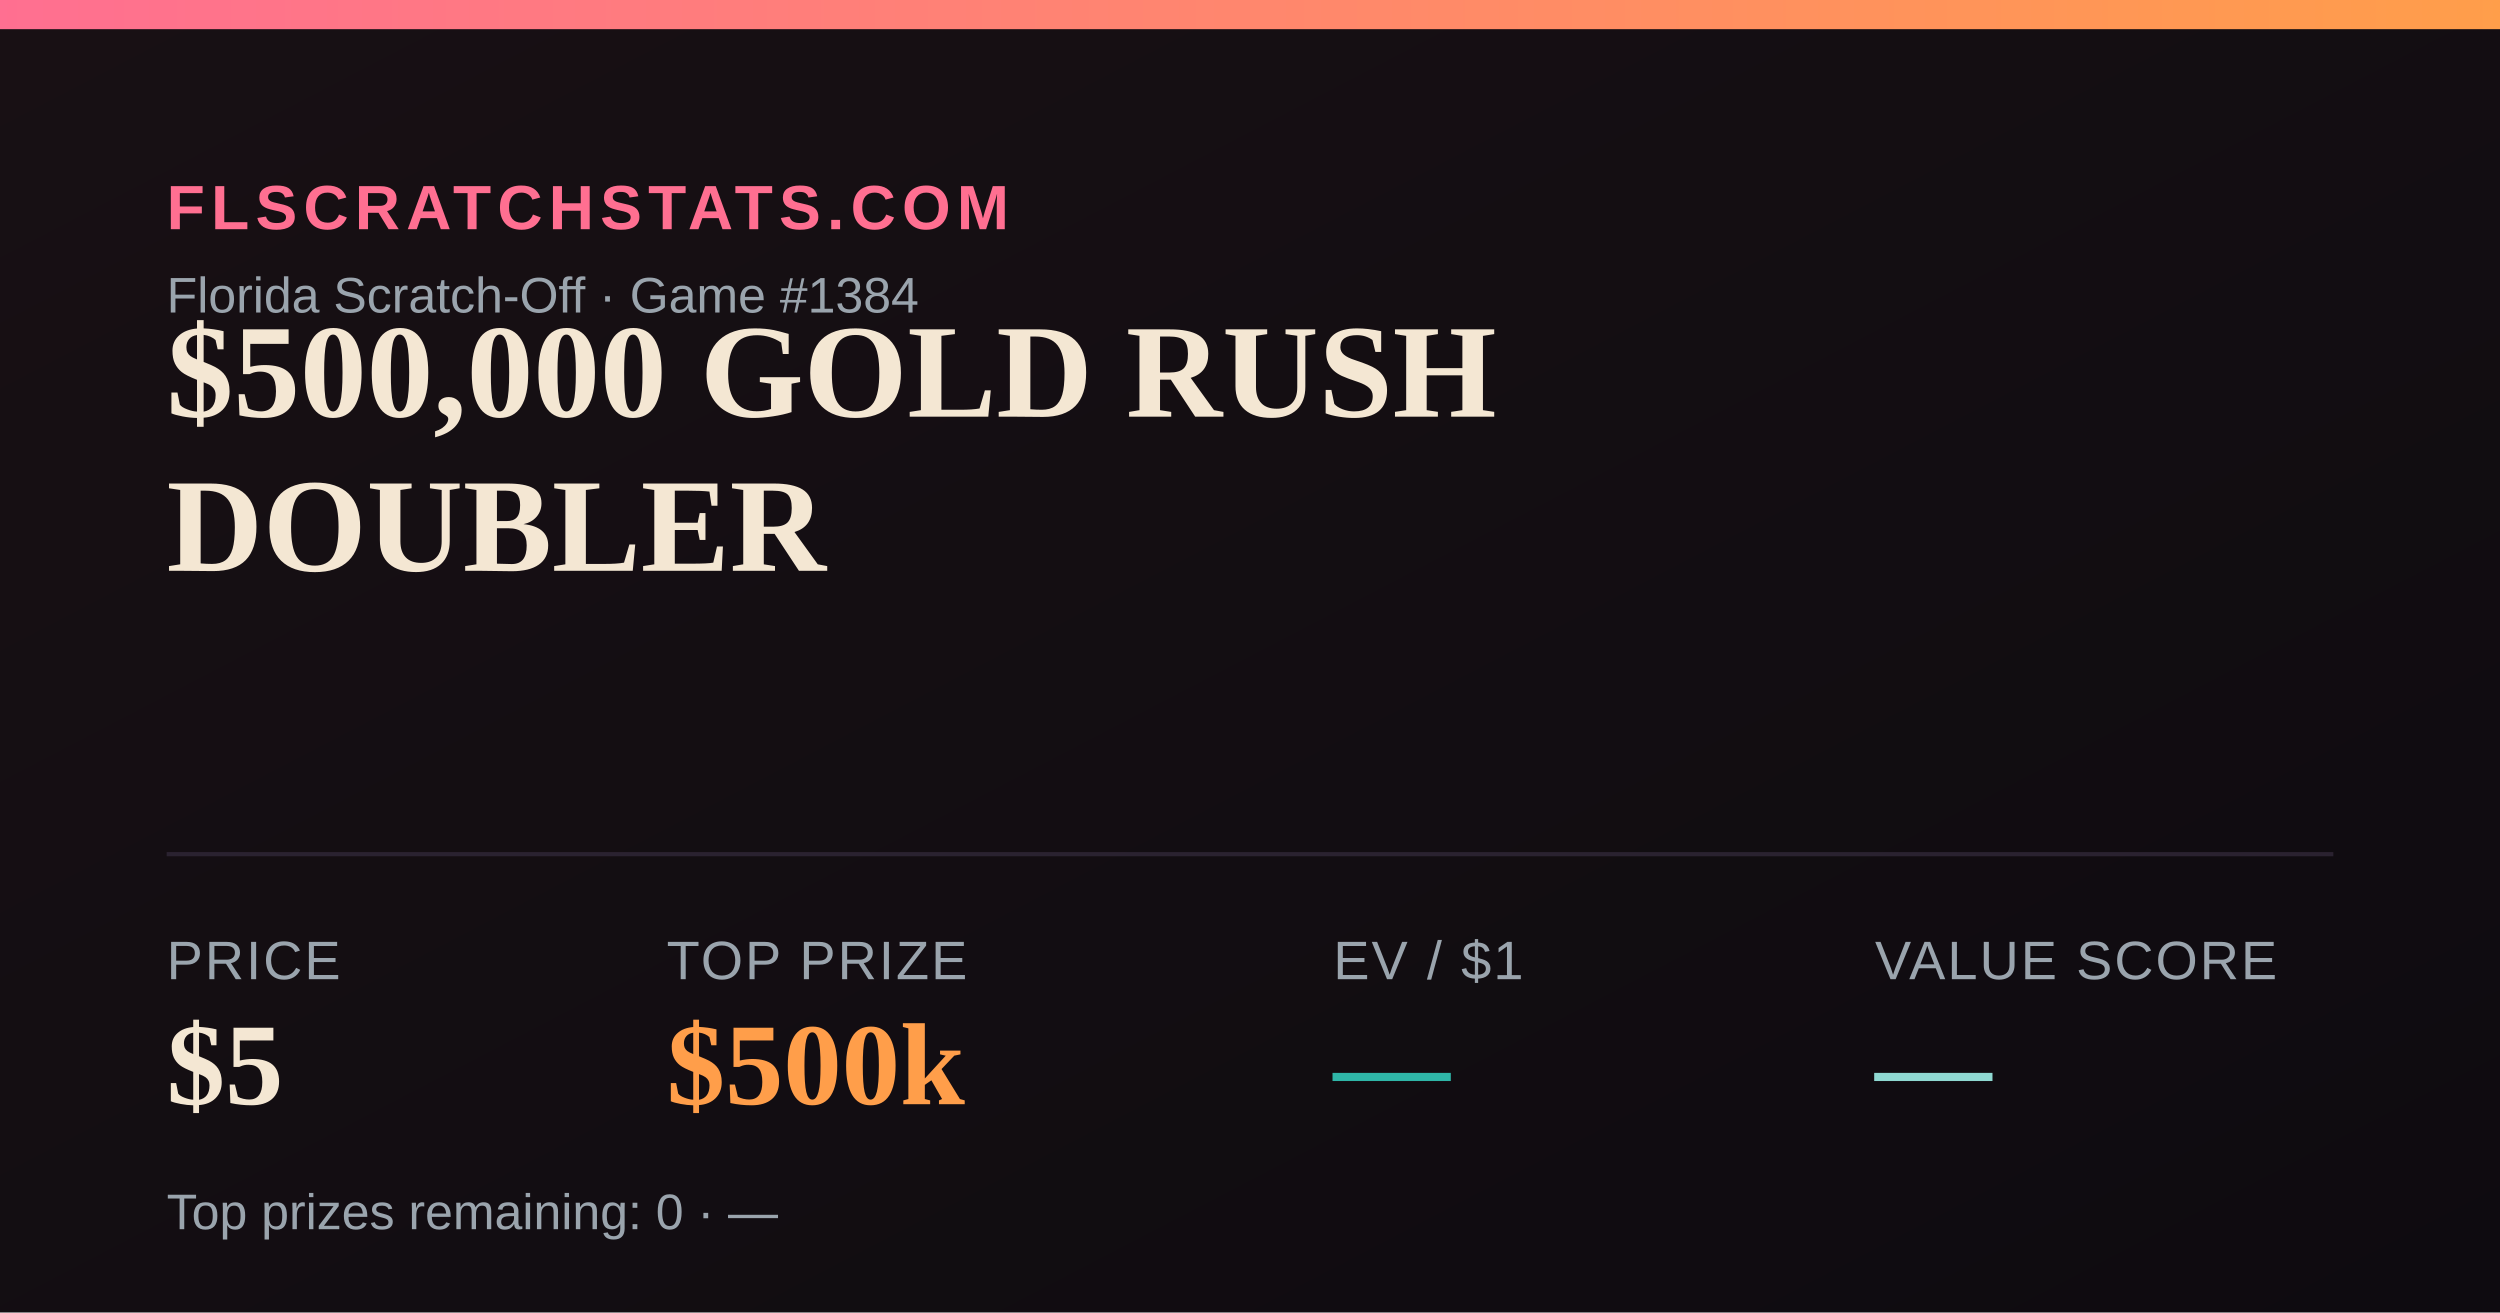
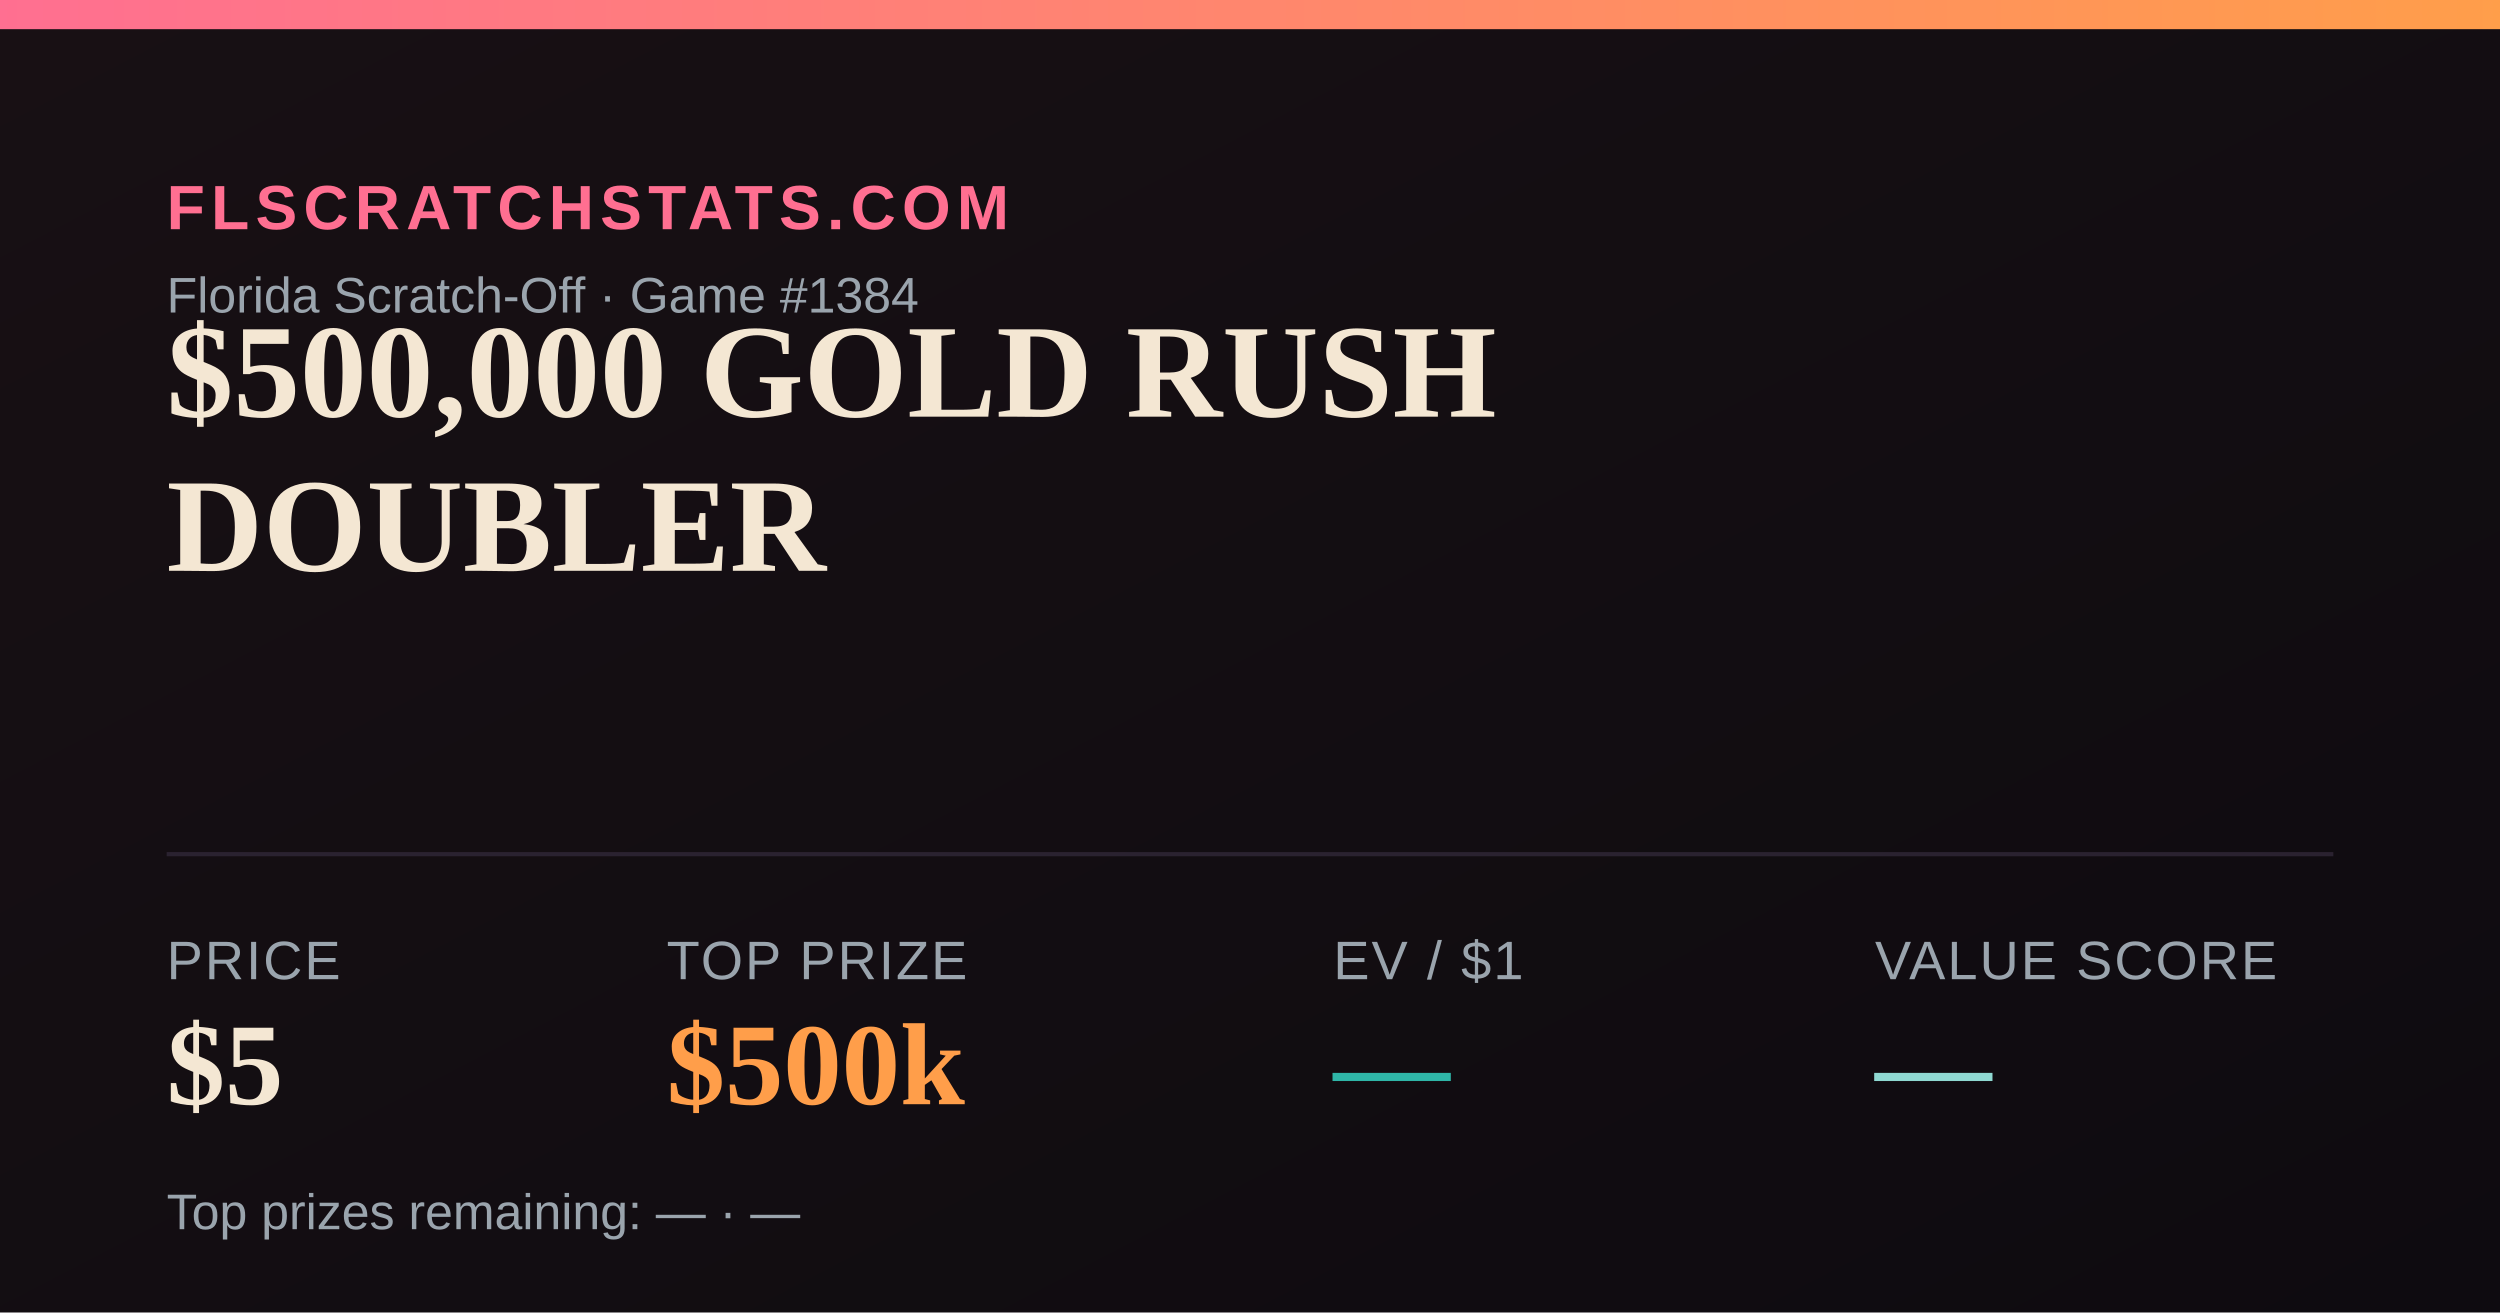
<svg xmlns="http://www.w3.org/2000/svg" width="1200" height="630" viewBox="0 0 1200 630">
  <defs>
    <linearGradient id="bg" x1="0" y1="0" x2="1" y2="1">
      <stop offset="0" stop-color="#181014" />
      <stop offset="1" stop-color="#0e0b10" />
    </linearGradient>
    <linearGradient id="accent" x1="0" y1="0" x2="1" y2="0">
      <stop offset="0" stop-color="#FF6F91" />
      <stop offset="1" stop-color="#FF9E4A" />
    </linearGradient>
  </defs>
  <rect width="1200" height="630" fill="url(#bg)" />
  <rect x="0" y="0" width="1200" height="14" fill="url(#accent)" />
  <text x="80" y="110" font-family="Arial,Helvetica,sans-serif" font-size="30" fill="#FF6F91" letter-spacing="3" font-weight="700">FLSCRATCHSTATS.COM</text>
  <text x="80" y="150" font-family="Arial,Helvetica,sans-serif" font-size="24" fill="#9aa4ad">Florida Scratch-Off · Game #1384</text>
  <text x="80" y="200" font-family="Georgia,'Times New Roman',serif" font-size="64" font-weight="700" fill="#F4E7D3">$500,000 GOLD RUSH</text>
  <text x="80" y="274" font-family="Georgia,'Times New Roman',serif" font-size="64" font-weight="700" fill="#F4E7D3">DOUBLER</text>
  <line x1="80" y1="410" x2="1120" y2="410" stroke="#2a2230" stroke-width="2" />
  <text x="80" y="470" font-family="Arial,Helvetica,sans-serif" font-size="26" fill="#9aa4ad" letter-spacing="1">PRICE</text>
  <text x="80" y="530" font-family="Georgia,'Times New Roman',serif" font-size="56" font-weight="700" fill="#F4E7D3">$5</text>
  <text x="320" y="470" font-family="Arial,Helvetica,sans-serif" font-size="26" fill="#9aa4ad" letter-spacing="1">TOP PRIZE</text>
  <text x="320" y="530" font-family="Georgia,'Times New Roman',serif" font-size="56" font-weight="700" fill="#FF9E4A">$500k</text>
  <text x="640" y="470" font-family="Arial,Helvetica,sans-serif" font-size="26" fill="#9aa4ad" letter-spacing="1">EV / $1</text>
  <text x="640" y="530" font-family="Georgia,'Times New Roman',serif" font-size="56" font-weight="700" fill="#2FB6A8">—</text>
  <text x="900" y="470" font-family="Arial,Helvetica,sans-serif" font-size="26" fill="#9aa4ad" letter-spacing="1">VALUE SCORE</text>
  <text x="900" y="530" font-family="Georgia,'Times New Roman',serif" font-size="56" font-weight="700" fill="#8FD9D2">—</text>
-   <text x="80" y="590" font-family="Arial,Helvetica,sans-serif" font-size="24" fill="#9aa4ad">Top prizes remaining: 0 · —</text>
+   <text x="80" y="590" font-family="Arial,Helvetica,sans-serif" font-size="24" fill="#9aa4ad">Top prizes remaining: — · —</text>
</svg>
